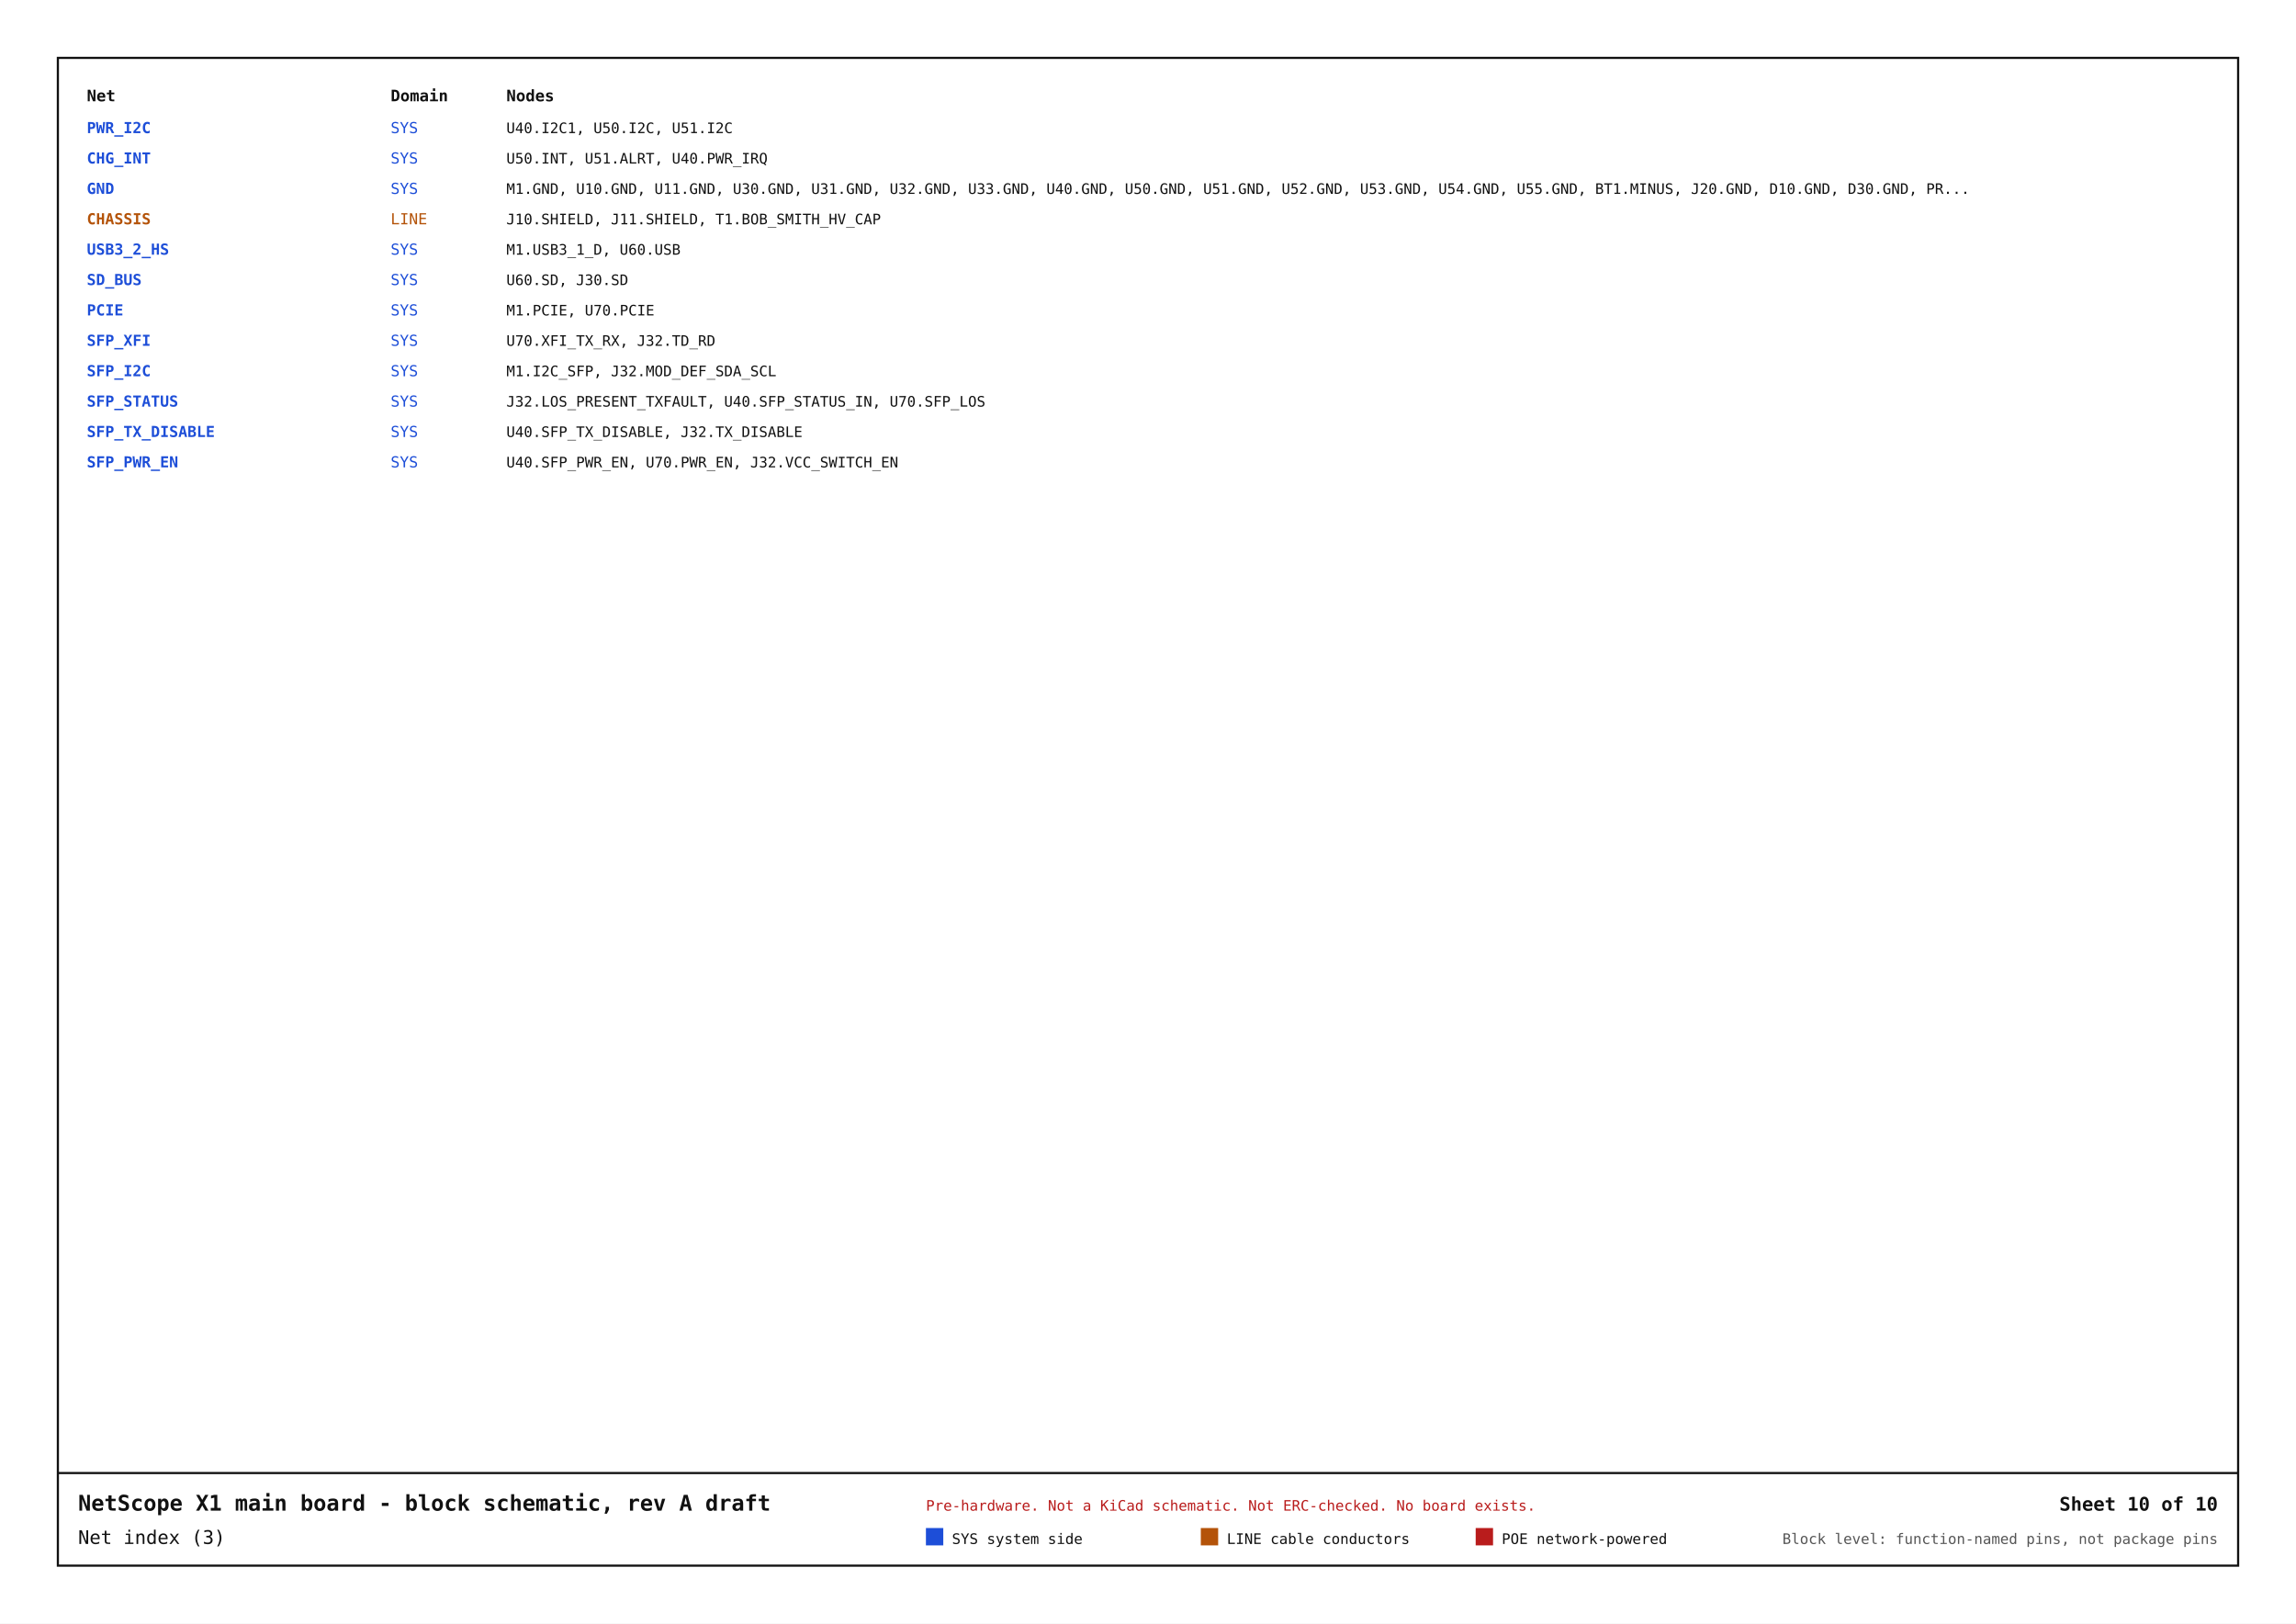
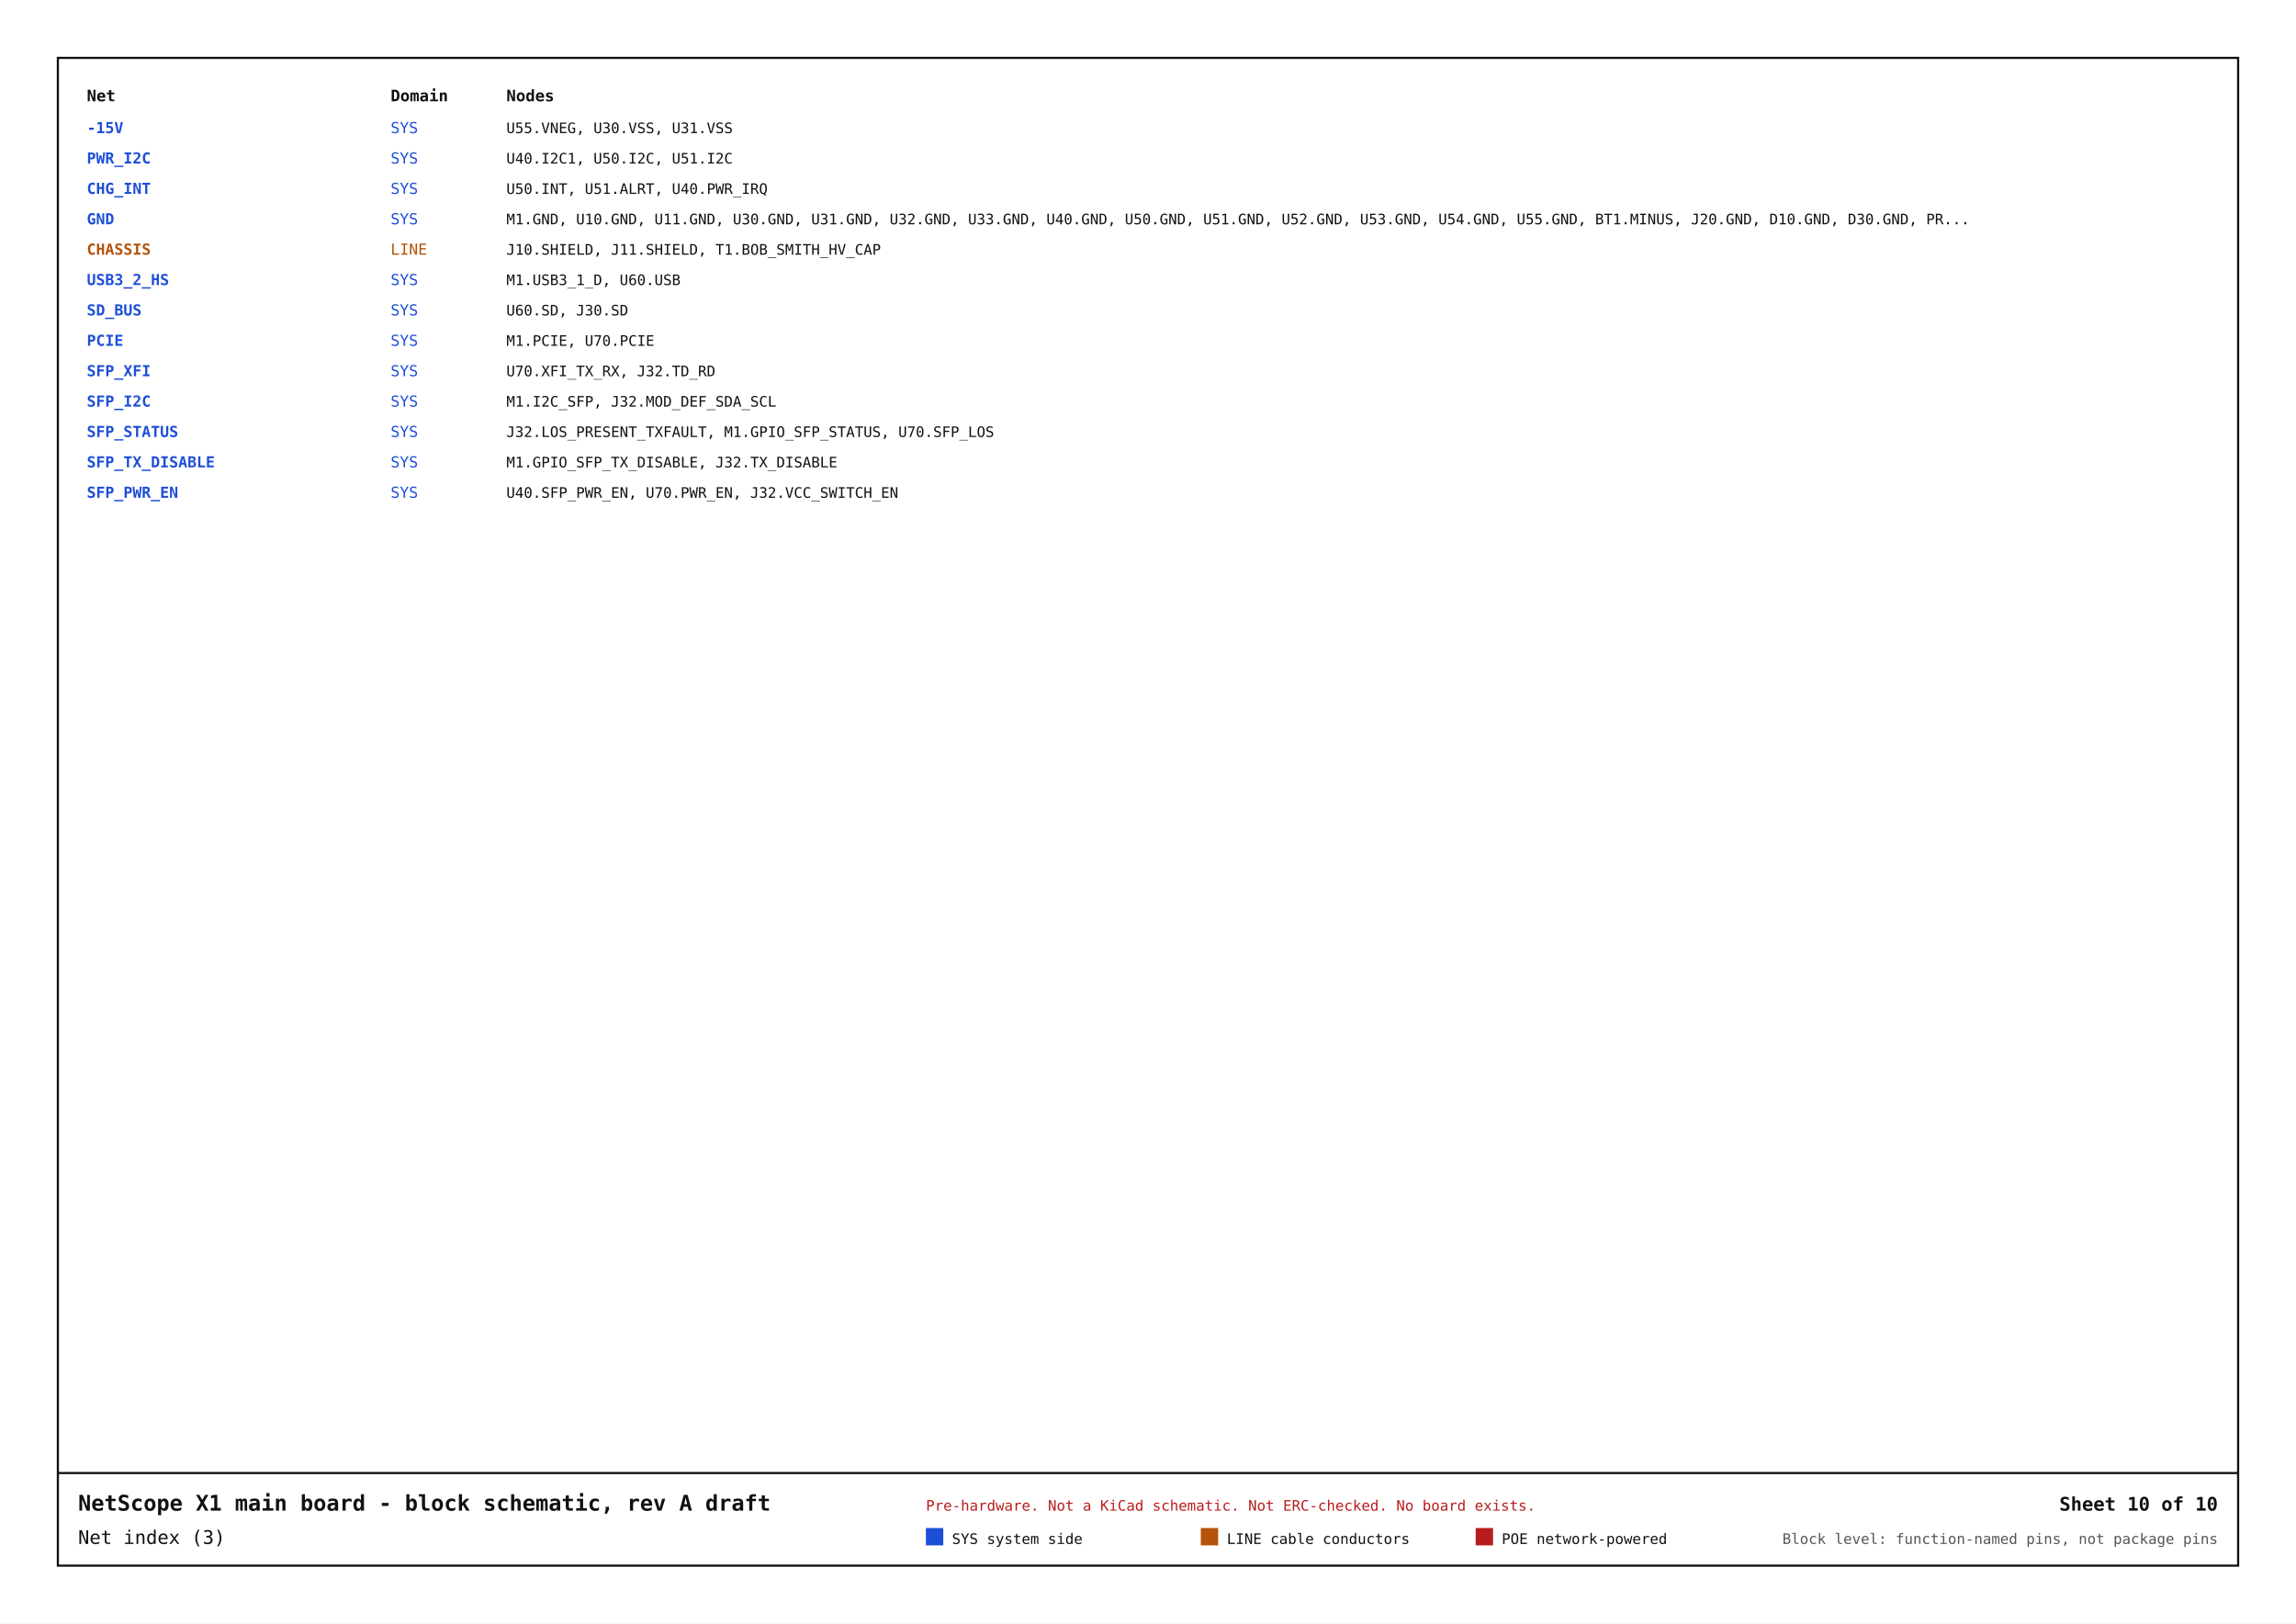
<svg xmlns="http://www.w3.org/2000/svg" viewBox="0 0 1587 1122" width="1587" height="1122">
  <rect width="1587" height="1122" fill="#fff" />
  <text x="60" y="70" font-size="11" fill="#111" text-anchor="start" font-weight="bold" font-family="DejaVu Sans Mono, Menlo, Consolas, monospace">Net</text>
  <text x="270" y="70" font-size="11" fill="#111" text-anchor="start" font-weight="bold" font-family="DejaVu Sans Mono, Menlo, Consolas, monospace">Domain</text>
  <text x="350" y="70" font-size="11" fill="#111" text-anchor="start" font-weight="bold" font-family="DejaVu Sans Mono, Menlo, Consolas, monospace">Nodes</text>
-   <text x="60" y="92" font-size="10.5" fill="#1d4ed8" text-anchor="start" font-weight="bold" font-family="DejaVu Sans Mono, Menlo, Consolas, monospace">PWR_I2C</text>
+   <text x="60" y="92" font-size="10.5" fill="#1d4ed8" text-anchor="start" font-weight="bold" font-family="DejaVu Sans Mono, Menlo, Consolas, monospace">-15V</text>
  <text x="270" y="92" font-size="10.5" fill="#1d4ed8" text-anchor="start" font-weight="normal" font-family="DejaVu Sans Mono, Menlo, Consolas, monospace">SYS</text>
-   <text x="350" y="92" font-size="10" fill="#111" text-anchor="start" font-weight="normal" font-family="DejaVu Sans Mono, Menlo, Consolas, monospace">U40.I2C1, U50.I2C, U51.I2C</text>
-   <text x="60" y="113" font-size="10.5" fill="#1d4ed8" text-anchor="start" font-weight="bold" font-family="DejaVu Sans Mono, Menlo, Consolas, monospace">CHG_INT</text>
+   <text x="350" y="92" font-size="10" fill="#111" text-anchor="start" font-weight="normal" font-family="DejaVu Sans Mono, Menlo, Consolas, monospace">U55.VNEG, U30.VSS, U31.VSS</text>
+   <text x="60" y="113" font-size="10.5" fill="#1d4ed8" text-anchor="start" font-weight="bold" font-family="DejaVu Sans Mono, Menlo, Consolas, monospace">PWR_I2C</text>
  <text x="270" y="113" font-size="10.5" fill="#1d4ed8" text-anchor="start" font-weight="normal" font-family="DejaVu Sans Mono, Menlo, Consolas, monospace">SYS</text>
-   <text x="350" y="113" font-size="10" fill="#111" text-anchor="start" font-weight="normal" font-family="DejaVu Sans Mono, Menlo, Consolas, monospace">U50.INT, U51.ALRT, U40.PWR_IRQ</text>
-   <text x="60" y="134" font-size="10.5" fill="#1d4ed8" text-anchor="start" font-weight="bold" font-family="DejaVu Sans Mono, Menlo, Consolas, monospace">GND</text>
+   <text x="350" y="113" font-size="10" fill="#111" text-anchor="start" font-weight="normal" font-family="DejaVu Sans Mono, Menlo, Consolas, monospace">U40.I2C1, U50.I2C, U51.I2C</text>
+   <text x="60" y="134" font-size="10.5" fill="#1d4ed8" text-anchor="start" font-weight="bold" font-family="DejaVu Sans Mono, Menlo, Consolas, monospace">CHG_INT</text>
  <text x="270" y="134" font-size="10.5" fill="#1d4ed8" text-anchor="start" font-weight="normal" font-family="DejaVu Sans Mono, Menlo, Consolas, monospace">SYS</text>
-   <text x="350" y="134" font-size="10" fill="#111" text-anchor="start" font-weight="normal" font-family="DejaVu Sans Mono, Menlo, Consolas, monospace">M1.GND, U10.GND, U11.GND, U30.GND, U31.GND, U32.GND, U33.GND, U40.GND, U50.GND, U51.GND, U52.GND, U53.GND, U54.GND, U55.GND, BT1.MINUS, J20.GND, D10.GND, D30.GND, PR...</text>
-   <text x="60" y="155" font-size="10.5" fill="#b45309" text-anchor="start" font-weight="bold" font-family="DejaVu Sans Mono, Menlo, Consolas, monospace">CHASSIS</text>
-   <text x="270" y="155" font-size="10.5" fill="#b45309" text-anchor="start" font-weight="normal" font-family="DejaVu Sans Mono, Menlo, Consolas, monospace">LINE</text>
-   <text x="350" y="155" font-size="10" fill="#111" text-anchor="start" font-weight="normal" font-family="DejaVu Sans Mono, Menlo, Consolas, monospace">J10.SHIELD, J11.SHIELD, T1.BOB_SMITH_HV_CAP</text>
-   <text x="60" y="176" font-size="10.5" fill="#1d4ed8" text-anchor="start" font-weight="bold" font-family="DejaVu Sans Mono, Menlo, Consolas, monospace">USB3_2_HS</text>
-   <text x="270" y="176" font-size="10.5" fill="#1d4ed8" text-anchor="start" font-weight="normal" font-family="DejaVu Sans Mono, Menlo, Consolas, monospace">SYS</text>
-   <text x="350" y="176" font-size="10" fill="#111" text-anchor="start" font-weight="normal" font-family="DejaVu Sans Mono, Menlo, Consolas, monospace">M1.USB3_1_D, U60.USB</text>
-   <text x="60" y="197" font-size="10.5" fill="#1d4ed8" text-anchor="start" font-weight="bold" font-family="DejaVu Sans Mono, Menlo, Consolas, monospace">SD_BUS</text>
+   <text x="350" y="134" font-size="10" fill="#111" text-anchor="start" font-weight="normal" font-family="DejaVu Sans Mono, Menlo, Consolas, monospace">U50.INT, U51.ALRT, U40.PWR_IRQ</text>
+   <text x="60" y="155" font-size="10.5" fill="#1d4ed8" text-anchor="start" font-weight="bold" font-family="DejaVu Sans Mono, Menlo, Consolas, monospace">GND</text>
+   <text x="270" y="155" font-size="10.5" fill="#1d4ed8" text-anchor="start" font-weight="normal" font-family="DejaVu Sans Mono, Menlo, Consolas, monospace">SYS</text>
+   <text x="350" y="155" font-size="10" fill="#111" text-anchor="start" font-weight="normal" font-family="DejaVu Sans Mono, Menlo, Consolas, monospace">M1.GND, U10.GND, U11.GND, U30.GND, U31.GND, U32.GND, U33.GND, U40.GND, U50.GND, U51.GND, U52.GND, U53.GND, U54.GND, U55.GND, BT1.MINUS, J20.GND, D10.GND, D30.GND, PR...</text>
+   <text x="60" y="176" font-size="10.5" fill="#b45309" text-anchor="start" font-weight="bold" font-family="DejaVu Sans Mono, Menlo, Consolas, monospace">CHASSIS</text>
+   <text x="270" y="176" font-size="10.5" fill="#b45309" text-anchor="start" font-weight="normal" font-family="DejaVu Sans Mono, Menlo, Consolas, monospace">LINE</text>
+   <text x="350" y="176" font-size="10" fill="#111" text-anchor="start" font-weight="normal" font-family="DejaVu Sans Mono, Menlo, Consolas, monospace">J10.SHIELD, J11.SHIELD, T1.BOB_SMITH_HV_CAP</text>
+   <text x="60" y="197" font-size="10.5" fill="#1d4ed8" text-anchor="start" font-weight="bold" font-family="DejaVu Sans Mono, Menlo, Consolas, monospace">USB3_2_HS</text>
  <text x="270" y="197" font-size="10.5" fill="#1d4ed8" text-anchor="start" font-weight="normal" font-family="DejaVu Sans Mono, Menlo, Consolas, monospace">SYS</text>
-   <text x="350" y="197" font-size="10" fill="#111" text-anchor="start" font-weight="normal" font-family="DejaVu Sans Mono, Menlo, Consolas, monospace">U60.SD, J30.SD</text>
-   <text x="60" y="218" font-size="10.5" fill="#1d4ed8" text-anchor="start" font-weight="bold" font-family="DejaVu Sans Mono, Menlo, Consolas, monospace">PCIE</text>
+   <text x="350" y="197" font-size="10" fill="#111" text-anchor="start" font-weight="normal" font-family="DejaVu Sans Mono, Menlo, Consolas, monospace">M1.USB3_1_D, U60.USB</text>
+   <text x="60" y="218" font-size="10.5" fill="#1d4ed8" text-anchor="start" font-weight="bold" font-family="DejaVu Sans Mono, Menlo, Consolas, monospace">SD_BUS</text>
  <text x="270" y="218" font-size="10.5" fill="#1d4ed8" text-anchor="start" font-weight="normal" font-family="DejaVu Sans Mono, Menlo, Consolas, monospace">SYS</text>
-   <text x="350" y="218" font-size="10" fill="#111" text-anchor="start" font-weight="normal" font-family="DejaVu Sans Mono, Menlo, Consolas, monospace">M1.PCIE, U70.PCIE</text>
-   <text x="60" y="239" font-size="10.5" fill="#1d4ed8" text-anchor="start" font-weight="bold" font-family="DejaVu Sans Mono, Menlo, Consolas, monospace">SFP_XFI</text>
+   <text x="350" y="218" font-size="10" fill="#111" text-anchor="start" font-weight="normal" font-family="DejaVu Sans Mono, Menlo, Consolas, monospace">U60.SD, J30.SD</text>
+   <text x="60" y="239" font-size="10.5" fill="#1d4ed8" text-anchor="start" font-weight="bold" font-family="DejaVu Sans Mono, Menlo, Consolas, monospace">PCIE</text>
  <text x="270" y="239" font-size="10.5" fill="#1d4ed8" text-anchor="start" font-weight="normal" font-family="DejaVu Sans Mono, Menlo, Consolas, monospace">SYS</text>
-   <text x="350" y="239" font-size="10" fill="#111" text-anchor="start" font-weight="normal" font-family="DejaVu Sans Mono, Menlo, Consolas, monospace">U70.XFI_TX_RX, J32.TD_RD</text>
-   <text x="60" y="260" font-size="10.5" fill="#1d4ed8" text-anchor="start" font-weight="bold" font-family="DejaVu Sans Mono, Menlo, Consolas, monospace">SFP_I2C</text>
+   <text x="350" y="239" font-size="10" fill="#111" text-anchor="start" font-weight="normal" font-family="DejaVu Sans Mono, Menlo, Consolas, monospace">M1.PCIE, U70.PCIE</text>
+   <text x="60" y="260" font-size="10.5" fill="#1d4ed8" text-anchor="start" font-weight="bold" font-family="DejaVu Sans Mono, Menlo, Consolas, monospace">SFP_XFI</text>
  <text x="270" y="260" font-size="10.5" fill="#1d4ed8" text-anchor="start" font-weight="normal" font-family="DejaVu Sans Mono, Menlo, Consolas, monospace">SYS</text>
-   <text x="350" y="260" font-size="10" fill="#111" text-anchor="start" font-weight="normal" font-family="DejaVu Sans Mono, Menlo, Consolas, monospace">M1.I2C_SFP, J32.MOD_DEF_SDA_SCL</text>
-   <text x="60" y="281" font-size="10.5" fill="#1d4ed8" text-anchor="start" font-weight="bold" font-family="DejaVu Sans Mono, Menlo, Consolas, monospace">SFP_STATUS</text>
+   <text x="350" y="260" font-size="10" fill="#111" text-anchor="start" font-weight="normal" font-family="DejaVu Sans Mono, Menlo, Consolas, monospace">U70.XFI_TX_RX, J32.TD_RD</text>
+   <text x="60" y="281" font-size="10.5" fill="#1d4ed8" text-anchor="start" font-weight="bold" font-family="DejaVu Sans Mono, Menlo, Consolas, monospace">SFP_I2C</text>
  <text x="270" y="281" font-size="10.5" fill="#1d4ed8" text-anchor="start" font-weight="normal" font-family="DejaVu Sans Mono, Menlo, Consolas, monospace">SYS</text>
-   <text x="350" y="281" font-size="10" fill="#111" text-anchor="start" font-weight="normal" font-family="DejaVu Sans Mono, Menlo, Consolas, monospace">J32.LOS_PRESENT_TXFAULT, U40.SFP_STATUS_IN, U70.SFP_LOS</text>
-   <text x="60" y="302" font-size="10.5" fill="#1d4ed8" text-anchor="start" font-weight="bold" font-family="DejaVu Sans Mono, Menlo, Consolas, monospace">SFP_TX_DISABLE</text>
+   <text x="350" y="281" font-size="10" fill="#111" text-anchor="start" font-weight="normal" font-family="DejaVu Sans Mono, Menlo, Consolas, monospace">M1.I2C_SFP, J32.MOD_DEF_SDA_SCL</text>
+   <text x="60" y="302" font-size="10.5" fill="#1d4ed8" text-anchor="start" font-weight="bold" font-family="DejaVu Sans Mono, Menlo, Consolas, monospace">SFP_STATUS</text>
  <text x="270" y="302" font-size="10.5" fill="#1d4ed8" text-anchor="start" font-weight="normal" font-family="DejaVu Sans Mono, Menlo, Consolas, monospace">SYS</text>
-   <text x="350" y="302" font-size="10" fill="#111" text-anchor="start" font-weight="normal" font-family="DejaVu Sans Mono, Menlo, Consolas, monospace">U40.SFP_TX_DISABLE, J32.TX_DISABLE</text>
-   <text x="60" y="323" font-size="10.5" fill="#1d4ed8" text-anchor="start" font-weight="bold" font-family="DejaVu Sans Mono, Menlo, Consolas, monospace">SFP_PWR_EN</text>
+   <text x="350" y="302" font-size="10" fill="#111" text-anchor="start" font-weight="normal" font-family="DejaVu Sans Mono, Menlo, Consolas, monospace">J32.LOS_PRESENT_TXFAULT, M1.GPIO_SFP_STATUS, U70.SFP_LOS</text>
+   <text x="60" y="323" font-size="10.5" fill="#1d4ed8" text-anchor="start" font-weight="bold" font-family="DejaVu Sans Mono, Menlo, Consolas, monospace">SFP_TX_DISABLE</text>
  <text x="270" y="323" font-size="10.5" fill="#1d4ed8" text-anchor="start" font-weight="normal" font-family="DejaVu Sans Mono, Menlo, Consolas, monospace">SYS</text>
-   <text x="350" y="323" font-size="10" fill="#111" text-anchor="start" font-weight="normal" font-family="DejaVu Sans Mono, Menlo, Consolas, monospace">U40.SFP_PWR_EN, U70.PWR_EN, J32.VCC_SWITCH_EN</text>
+   <text x="350" y="323" font-size="10" fill="#111" text-anchor="start" font-weight="normal" font-family="DejaVu Sans Mono, Menlo, Consolas, monospace">M1.GPIO_SFP_TX_DISABLE, J32.TX_DISABLE</text>
+   <text x="60" y="344" font-size="10.5" fill="#1d4ed8" text-anchor="start" font-weight="bold" font-family="DejaVu Sans Mono, Menlo, Consolas, monospace">SFP_PWR_EN</text>
+   <text x="270" y="344" font-size="10.5" fill="#1d4ed8" text-anchor="start" font-weight="normal" font-family="DejaVu Sans Mono, Menlo, Consolas, monospace">SYS</text>
+   <text x="350" y="344" font-size="10" fill="#111" text-anchor="start" font-weight="normal" font-family="DejaVu Sans Mono, Menlo, Consolas, monospace">U40.SFP_PWR_EN, U70.PWR_EN, J32.VCC_SWITCH_EN</text>
  <rect x="40" y="40" width="1507" height="1042" fill="none" stroke="#111" stroke-width="1.5" />
  <line x1="40" y1="1018" x2="1547" y2="1018" stroke="#111" stroke-width="1.5" />
  <text x="54" y="1044" font-size="15" fill="#111" text-anchor="start" font-weight="bold" font-family="DejaVu Sans Mono, Menlo, Consolas, monospace">NetScope X1 main board - block schematic, rev A draft</text>
  <text x="54" y="1067" font-size="13" fill="#111" text-anchor="start" font-weight="normal" font-family="DejaVu Sans Mono, Menlo, Consolas, monospace">Net index (3)</text>
  <text x="640" y="1044" font-size="10" fill="#b91c1c" text-anchor="start" font-weight="normal" font-family="DejaVu Sans Mono, Menlo, Consolas, monospace">Pre-hardware. Not a KiCad schematic. Not ERC-checked. No board exists.</text>
  <rect x="640" y="1056" width="12" height="12" fill="#1d4ed8" />
  <text x="658" y="1067" font-size="10" fill="#111" text-anchor="start" font-weight="normal" font-family="DejaVu Sans Mono, Menlo, Consolas, monospace">SYS  system side</text>
  <rect x="830" y="1056" width="12" height="12" fill="#b45309" />
  <text x="848" y="1067" font-size="10" fill="#111" text-anchor="start" font-weight="normal" font-family="DejaVu Sans Mono, Menlo, Consolas, monospace">LINE  cable conductors</text>
  <rect x="1020" y="1056" width="12" height="12" fill="#b91c1c" />
  <text x="1038" y="1067" font-size="10" fill="#111" text-anchor="start" font-weight="normal" font-family="DejaVu Sans Mono, Menlo, Consolas, monospace">POE  network-powered</text>
  <text x="1533" y="1044" font-size="13" fill="#111" text-anchor="end" font-weight="bold" font-family="DejaVu Sans Mono, Menlo, Consolas, monospace">Sheet 10 of 10</text>
  <text x="1533" y="1067" font-size="10" fill="#555" text-anchor="end" font-weight="normal" font-family="DejaVu Sans Mono, Menlo, Consolas, monospace">Block level: function-named pins, not package pins</text>
</svg>
